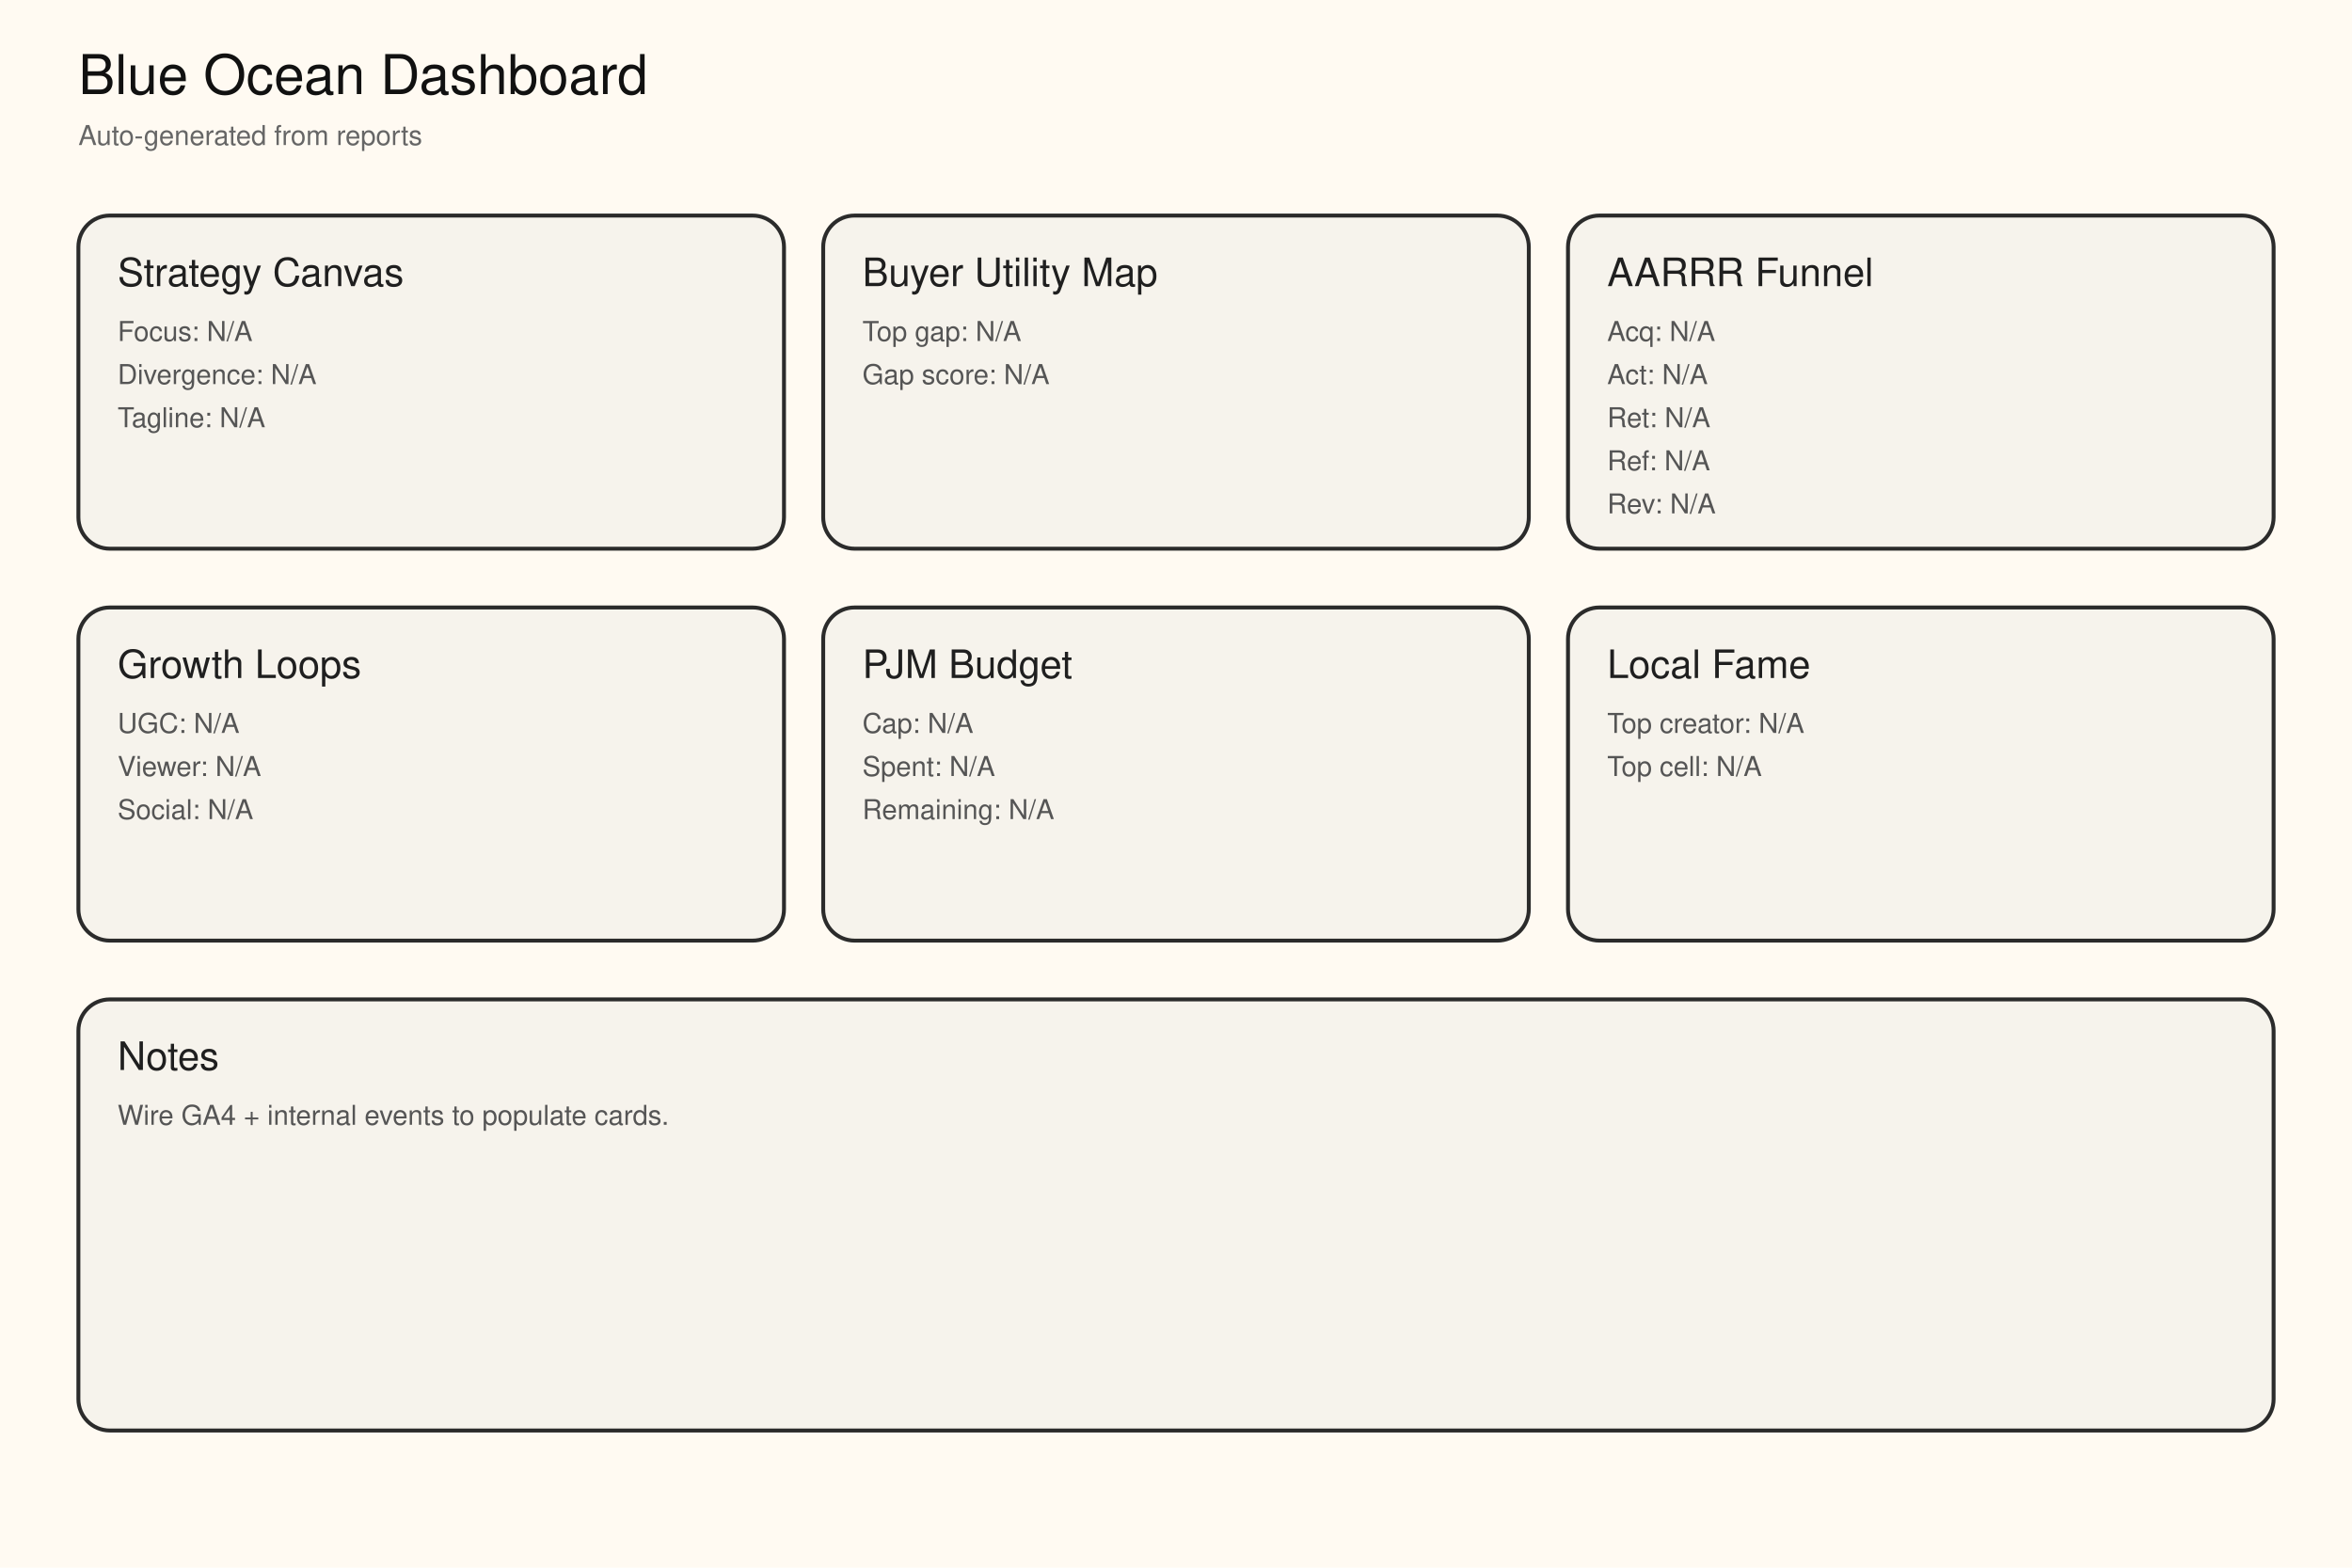
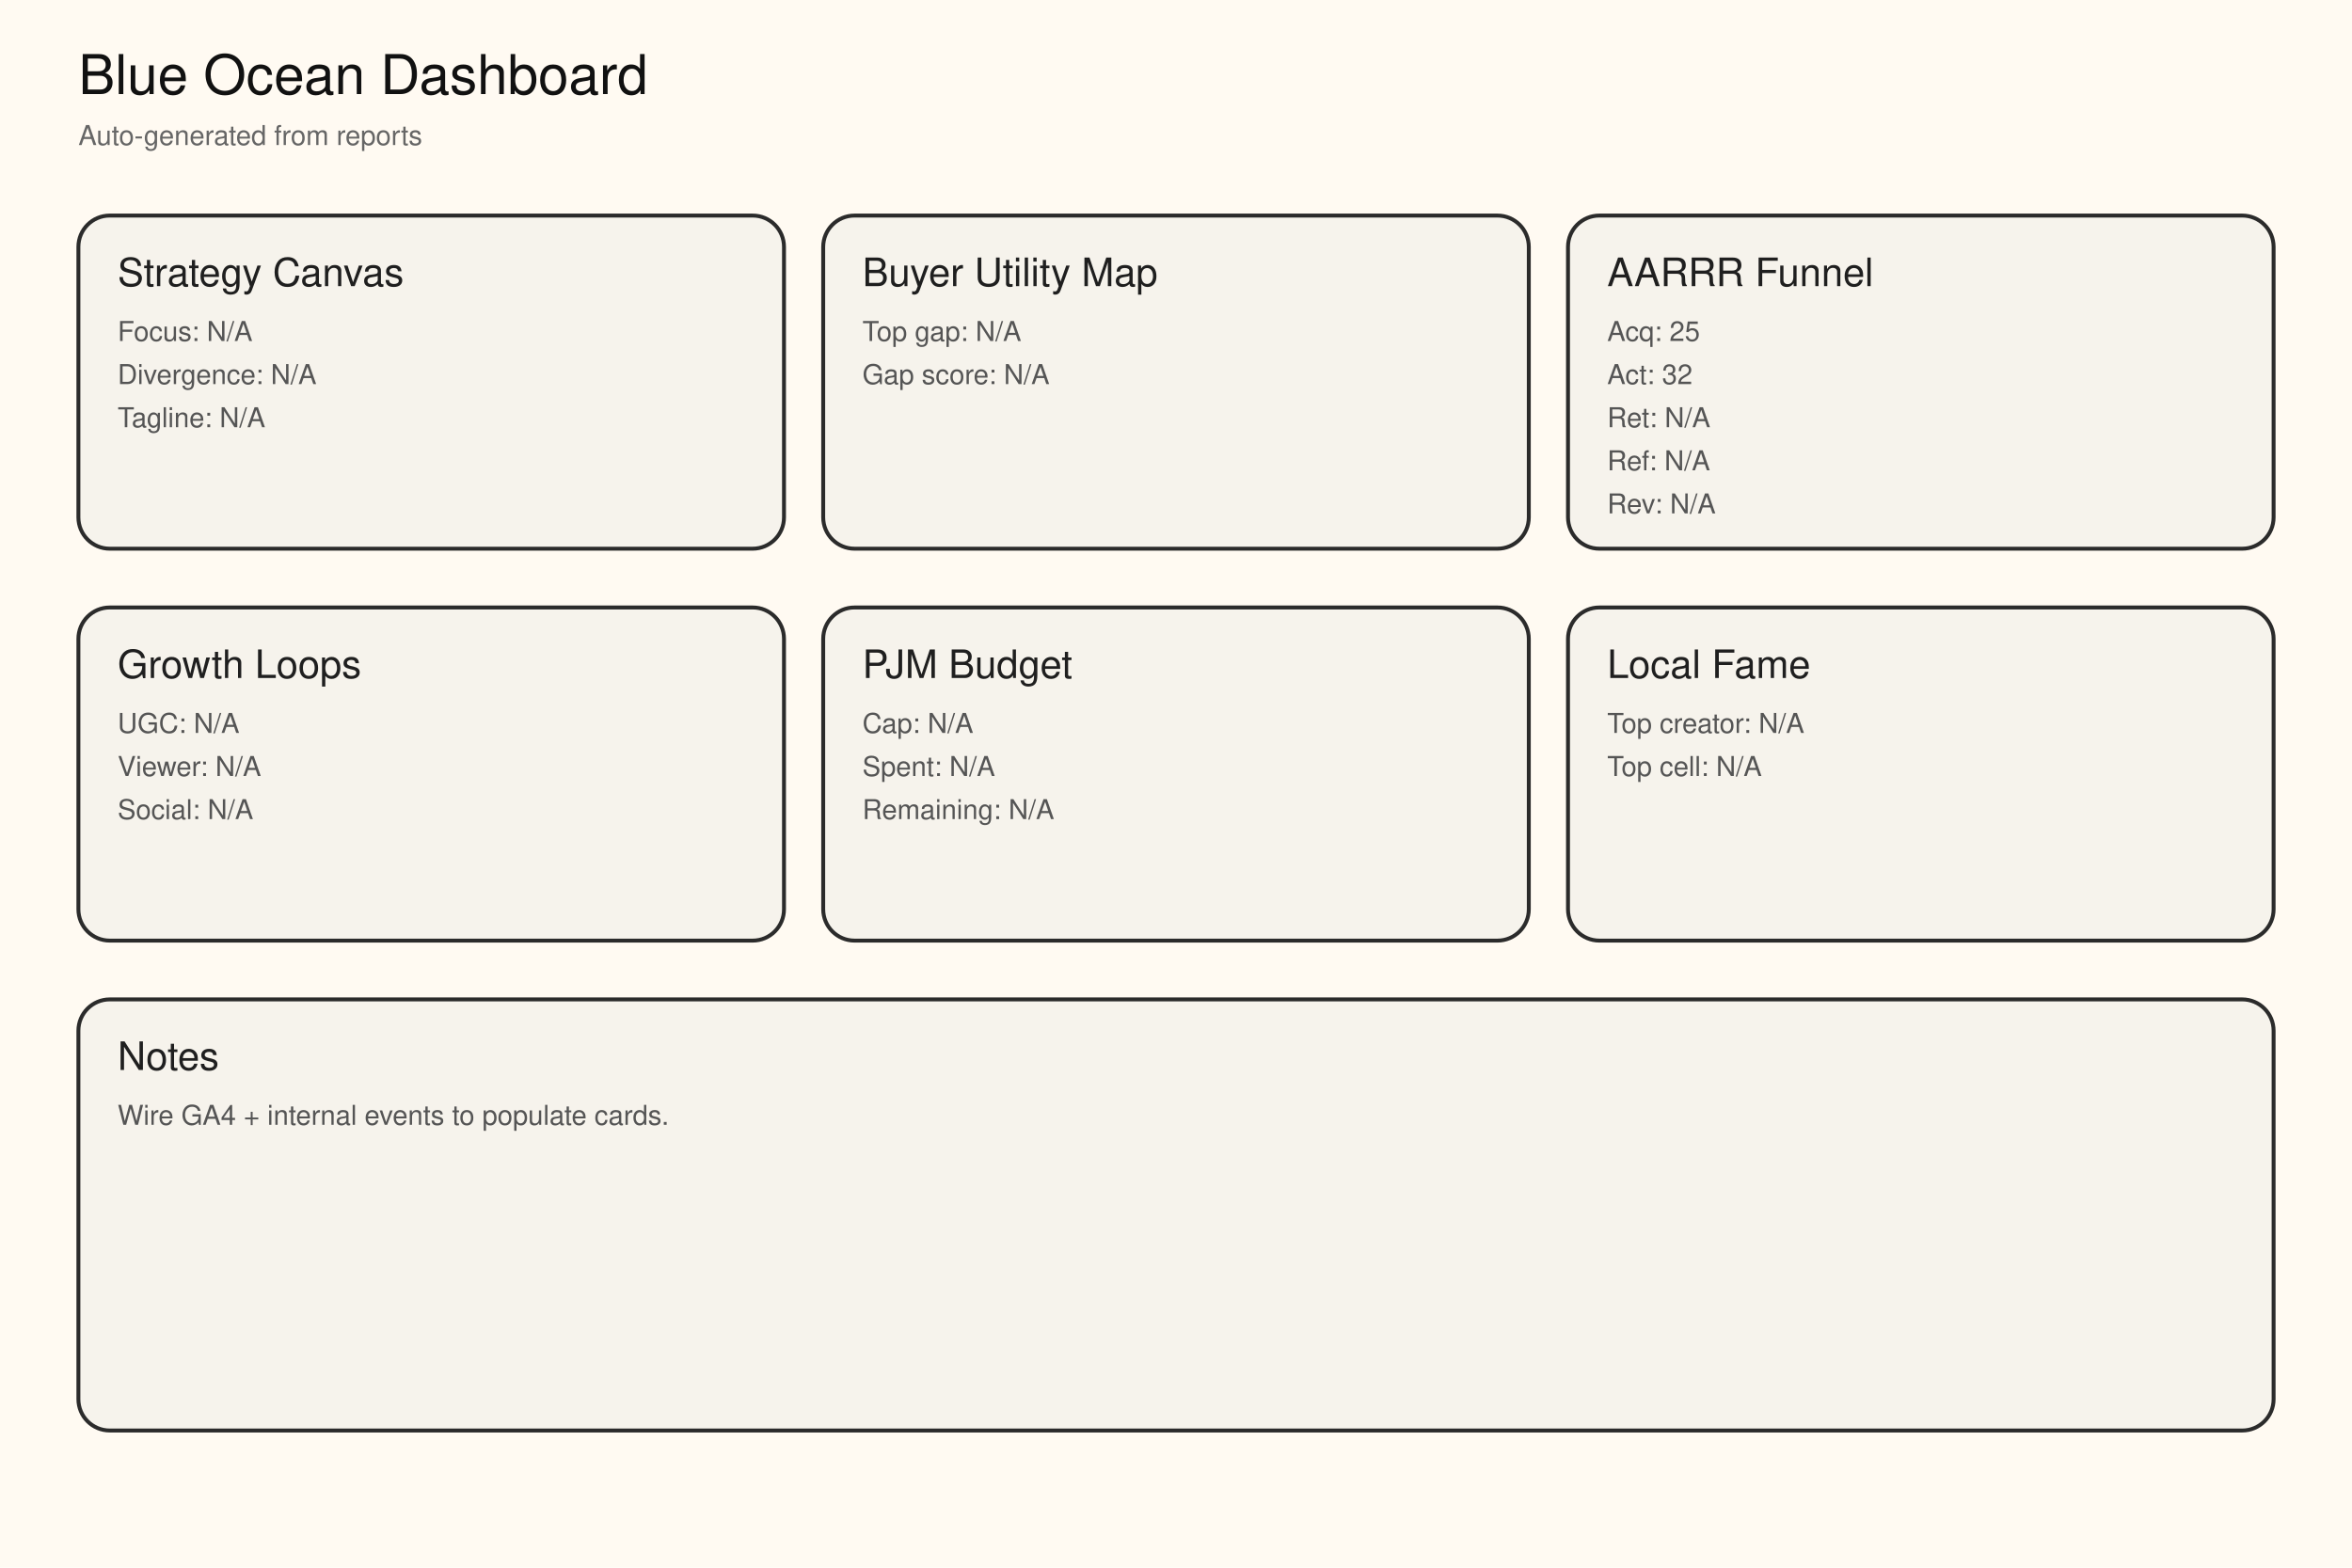
<svg xmlns="http://www.w3.org/2000/svg" width="1200" height="800" viewBox="0 0 1200 800">
  <rect width="1200" height="800" fill="#fffaf2" />
  <text x="40" y="48" font-family="Helvetica, Arial, sans-serif" font-size="28" fill="#111">Blue Ocean Dashboard</text>
  <text x="40" y="74" font-family="Helvetica, Arial, sans-serif" font-size="14" fill="#666">Auto-generated from reports</text>
  <g>
    <rect x="40" y="110" width="360" height="170" rx="16" fill="#f6f3ec" stroke="#2b2b2b" stroke-width="2" />
    <text x="60" y="146" font-family="Helvetica, Arial, sans-serif" font-size="20" fill="#1f1f1f">Strategy Canvas</text>
    <text x="60" y="174" font-family="Helvetica, Arial, sans-serif" font-size="14" fill="#555">Focus: N/A</text>
    <text x="60" y="196" font-family="Helvetica, Arial, sans-serif" font-size="14" fill="#555">Divergence: N/A</text>
    <text x="60" y="218" font-family="Helvetica, Arial, sans-serif" font-size="14" fill="#555">Tagline: N/A</text>
  </g>
  <g>
    <rect x="420" y="110" width="360" height="170" rx="16" fill="#f6f3ec" stroke="#2b2b2b" stroke-width="2" />
    <text x="440" y="146" font-family="Helvetica, Arial, sans-serif" font-size="20" fill="#1f1f1f">Buyer Utility Map</text>
    <text x="440" y="174" font-family="Helvetica, Arial, sans-serif" font-size="14" fill="#555">Top gap: N/A</text>
    <text x="440" y="196" font-family="Helvetica, Arial, sans-serif" font-size="14" fill="#555">Gap score: N/A</text>
  </g>
  <g>
    <rect x="800" y="110" width="360" height="170" rx="16" fill="#f6f3ec" stroke="#2b2b2b" stroke-width="2" />
    <text x="820" y="146" font-family="Helvetica, Arial, sans-serif" font-size="20" fill="#1f1f1f">AARRR Funnel</text>
-     <text x="820" y="174" font-family="Helvetica, Arial, sans-serif" font-size="14" fill="#555">Acq: N/A</text>
-     <text x="820" y="196" font-family="Helvetica, Arial, sans-serif" font-size="14" fill="#555">Act: N/A</text>
+     <text x="820" y="174" font-family="Helvetica, Arial, sans-serif" font-size="14" fill="#555">Acq: 25</text>
+     <text x="820" y="196" font-family="Helvetica, Arial, sans-serif" font-size="14" fill="#555">Act: 32</text>
    <text x="820" y="218" font-family="Helvetica, Arial, sans-serif" font-size="14" fill="#555">Ret: N/A</text>
    <text x="820" y="240" font-family="Helvetica, Arial, sans-serif" font-size="14" fill="#555">Ref: N/A</text>
    <text x="820" y="262" font-family="Helvetica, Arial, sans-serif" font-size="14" fill="#555">Rev: N/A</text>
  </g>
  <g>
    <rect x="40" y="310" width="360" height="170" rx="16" fill="#f6f3ec" stroke="#2b2b2b" stroke-width="2" />
    <text x="60" y="346" font-family="Helvetica, Arial, sans-serif" font-size="20" fill="#1f1f1f">Growth Loops</text>
    <text x="60" y="374" font-family="Helvetica, Arial, sans-serif" font-size="14" fill="#555">UGC: N/A</text>
    <text x="60" y="396" font-family="Helvetica, Arial, sans-serif" font-size="14" fill="#555">Viewer: N/A</text>
    <text x="60" y="418" font-family="Helvetica, Arial, sans-serif" font-size="14" fill="#555">Social: N/A</text>
  </g>
  <g>
    <rect x="420" y="310" width="360" height="170" rx="16" fill="#f6f3ec" stroke="#2b2b2b" stroke-width="2" />
    <text x="440" y="346" font-family="Helvetica, Arial, sans-serif" font-size="20" fill="#1f1f1f">PJM Budget</text>
    <text x="440" y="374" font-family="Helvetica, Arial, sans-serif" font-size="14" fill="#555">Cap: N/A</text>
    <text x="440" y="396" font-family="Helvetica, Arial, sans-serif" font-size="14" fill="#555">Spent: N/A</text>
    <text x="440" y="418" font-family="Helvetica, Arial, sans-serif" font-size="14" fill="#555">Remaining: N/A</text>
  </g>
  <g>
    <rect x="800" y="310" width="360" height="170" rx="16" fill="#f6f3ec" stroke="#2b2b2b" stroke-width="2" />
    <text x="820" y="346" font-family="Helvetica, Arial, sans-serif" font-size="20" fill="#1f1f1f">Local Fame</text>
    <text x="820" y="374" font-family="Helvetica, Arial, sans-serif" font-size="14" fill="#555">Top creator: N/A</text>
    <text x="820" y="396" font-family="Helvetica, Arial, sans-serif" font-size="14" fill="#555">Top cell: N/A</text>
  </g>
  <g>
    <rect x="40" y="510" width="1120" height="220" rx="16" fill="#f6f3ec" stroke="#2b2b2b" stroke-width="2" />
    <text x="60" y="546" font-family="Helvetica, Arial, sans-serif" font-size="20" fill="#1f1f1f">Notes</text>
    <text x="60" y="574" font-family="Helvetica, Arial, sans-serif" font-size="14" fill="#555">Wire GA4 + internal events to populate cards.</text>
  </g>
</svg>
